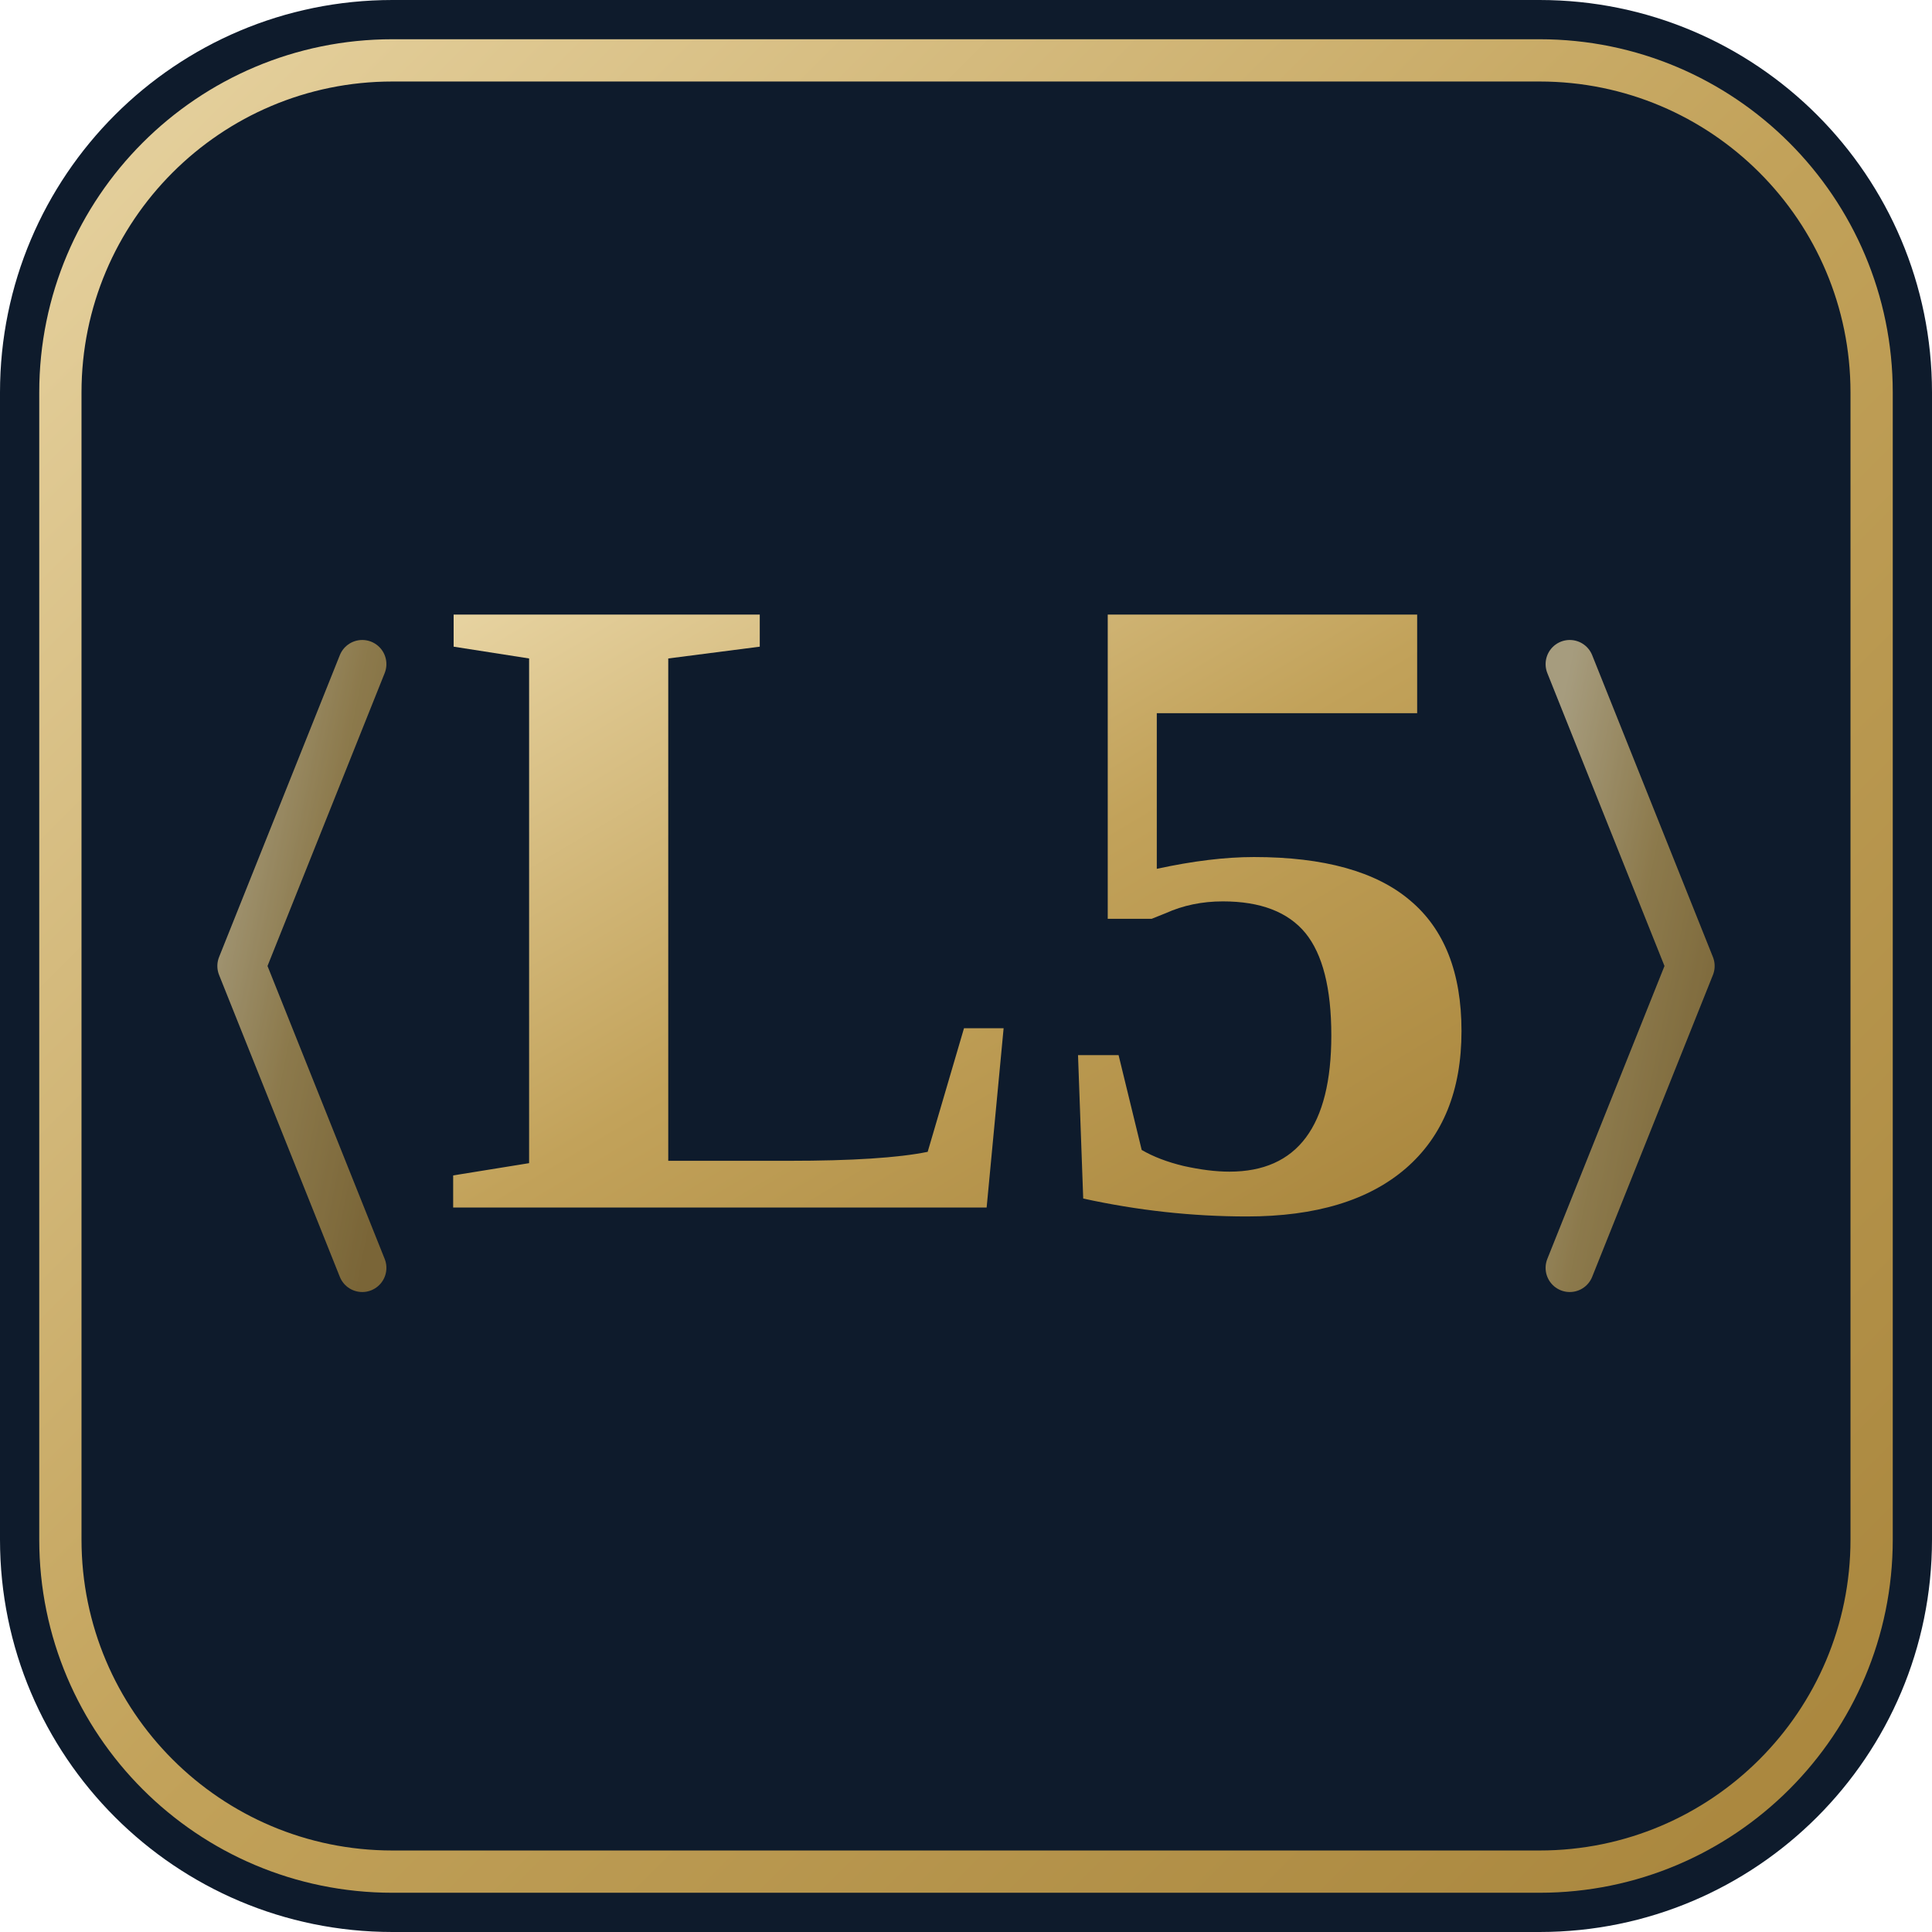
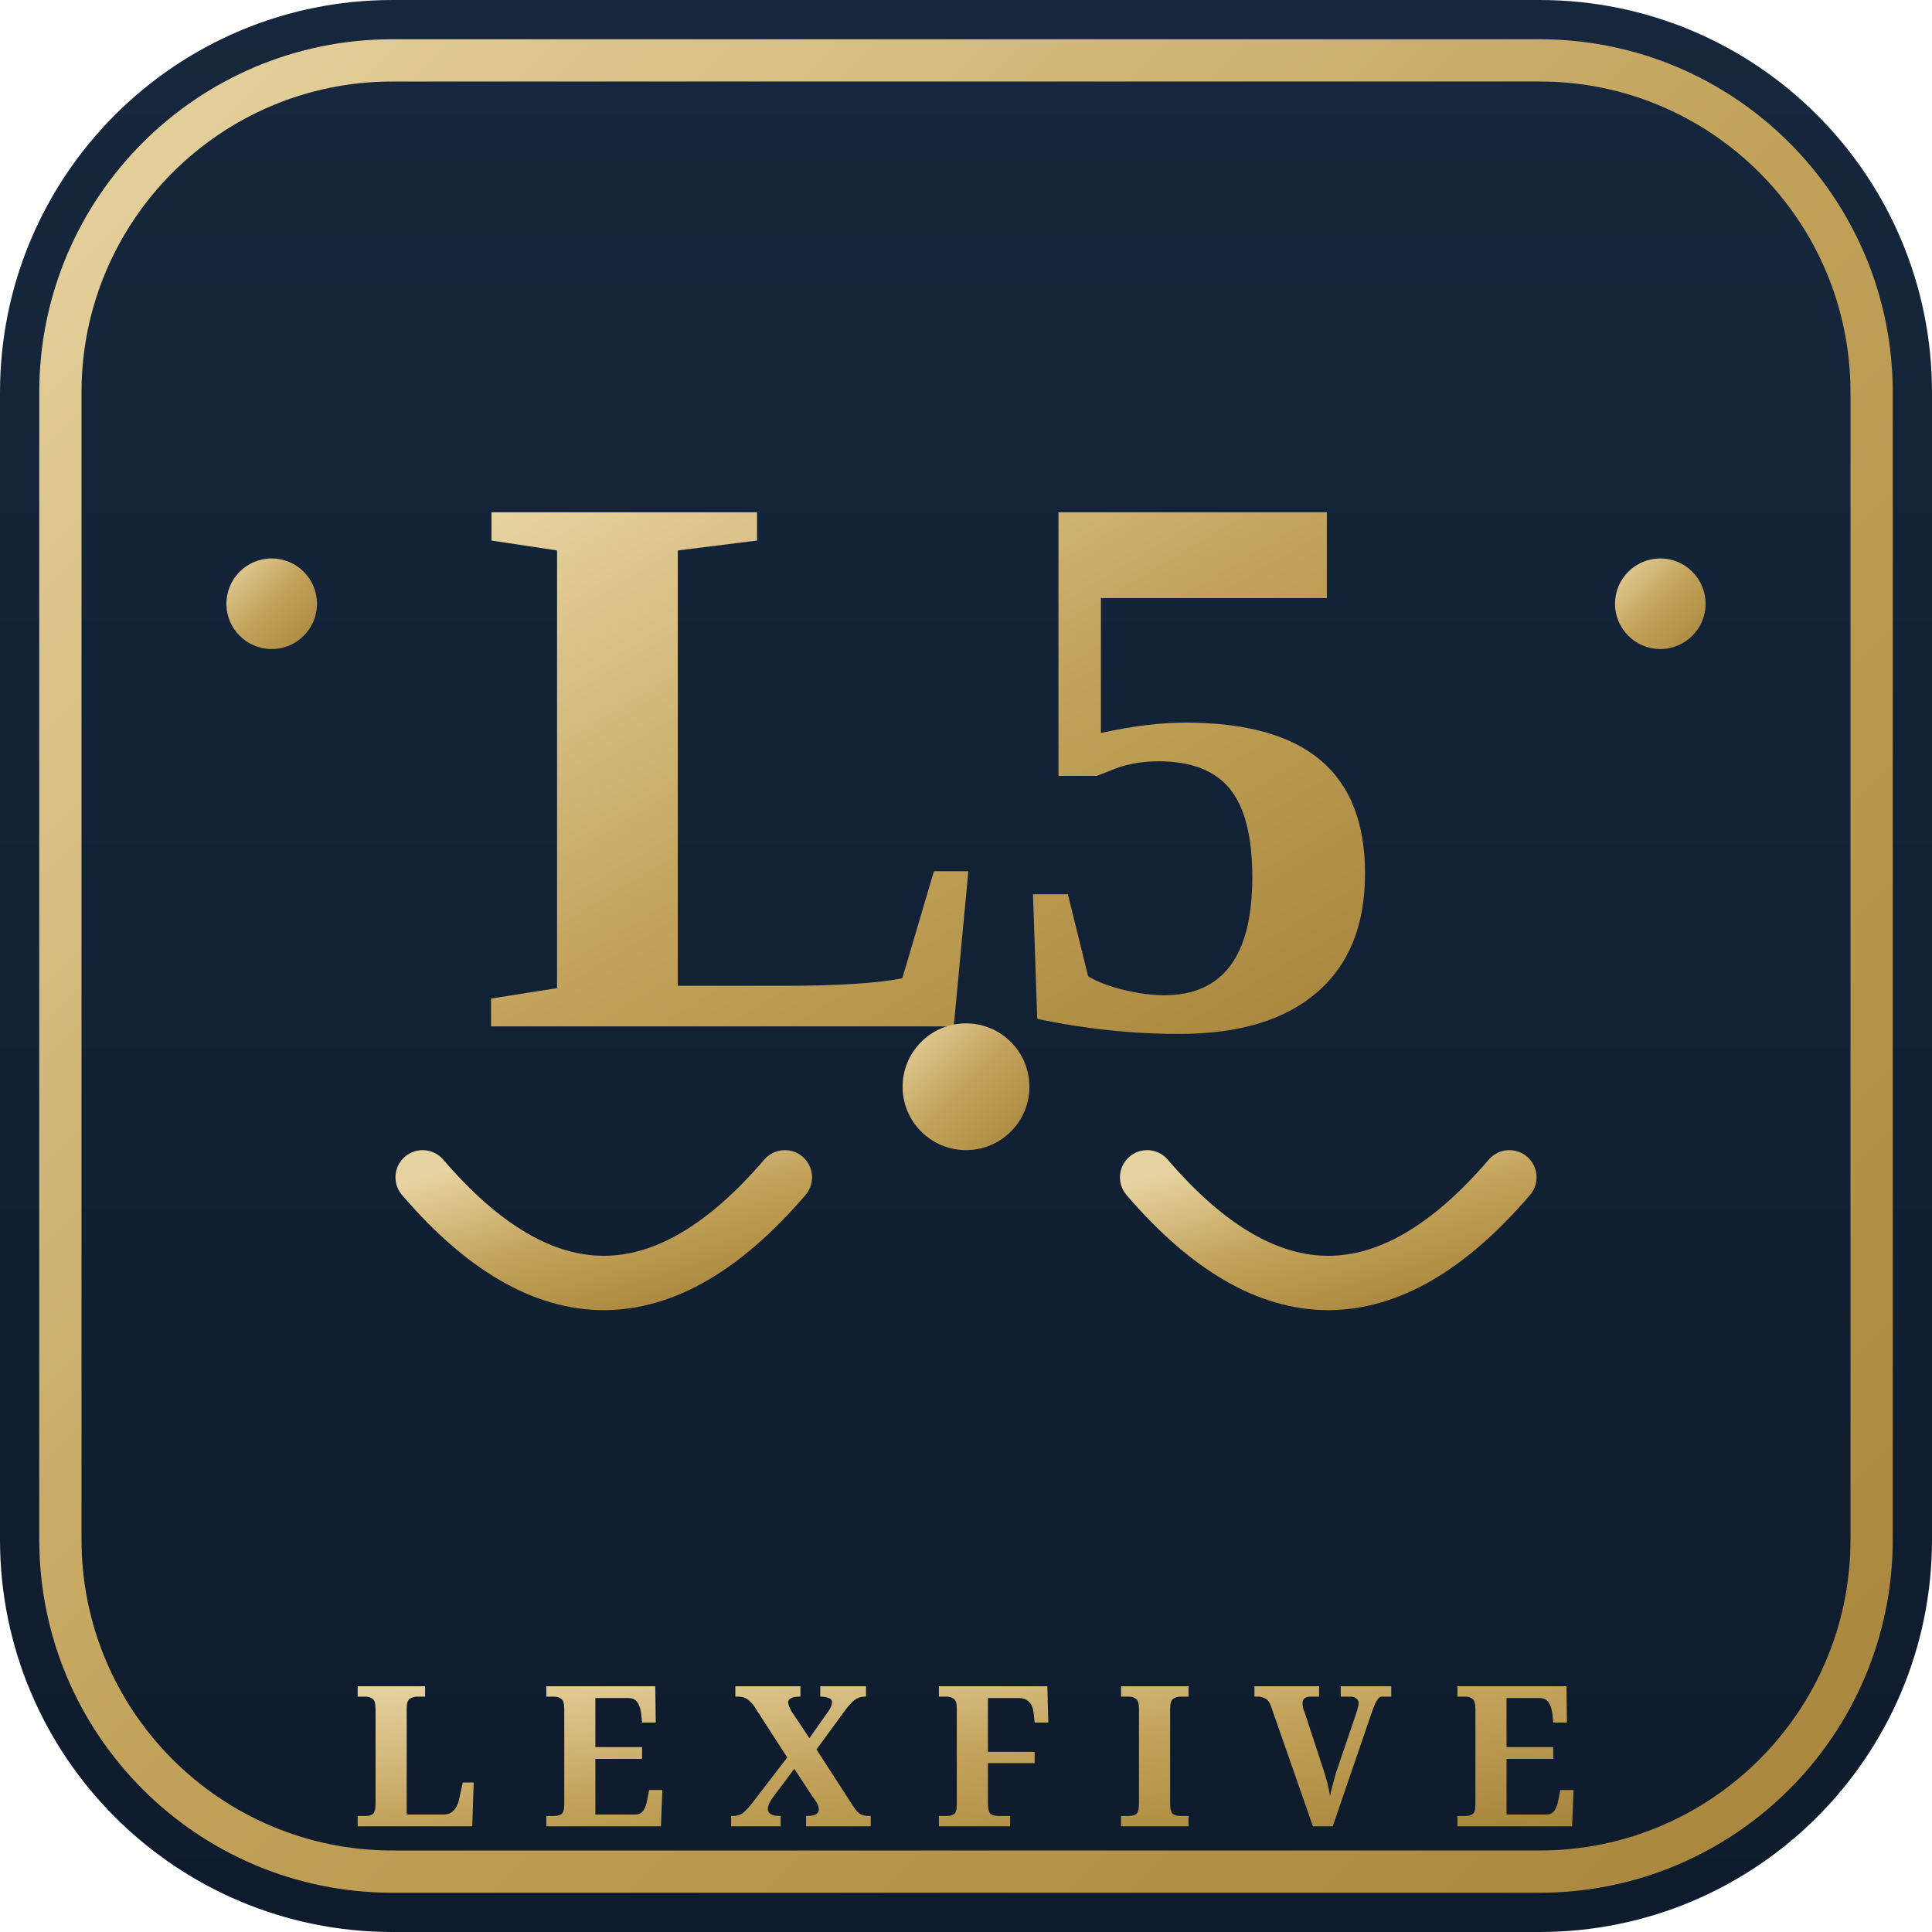
<svg xmlns="http://www.w3.org/2000/svg" viewBox="0 0 64 64" role="img" aria-label="LexFive opción 2">
  <defs>
-     <linearGradient id="g2gold" x1="0" y1="0" x2="1" y2="1">
+     <linearGradient id="o2bg" x1="0" y1="0" x2="0" y2="1">
+       <stop offset="0" stop-color="#16273d" />
+       <stop offset="1" stop-color="#0e1b2c" />
+     </linearGradient>
+     <linearGradient id="o2gold" x1="0" y1="0" x2="1" y2="1">
      <stop offset="0" stop-color="#e7d3a1" />
      <stop offset="0.5" stop-color="#c2a25a" />
      <stop offset="1" stop-color="#a8853c" />
    </linearGradient>
  </defs>
-   <rect width="64" height="64" rx="13" fill="#0e1b2c" />
-   <rect x="2" y="2" width="60" height="60" rx="11" fill="none" stroke="url(#g2gold)" stroke-width="1.4" />
-   <text x="32" y="40" text-anchor="middle" font-family="Georgia, 'Times New Roman', serif" font-size="30" font-weight="700" fill="url(#g2gold)">L5</text>
-   <path d="M18 48 L46 48" stroke="url(#g2gold)" stroke-width="2.4" stroke-linecap="round" />
-   <g fill="none" stroke="url(#g2gold)" stroke-width="1.6" stroke-linecap="round" stroke-linejoin="round" opacity="0.7">
-     <path d="M12 22 L8 32 L12 42" />
-     <path d="M52 22 L56 32 L52 42" />
+   <rect width="64" height="64" rx="13" fill="url(#o2bg)" />
+   <rect x="2" y="2" width="60" height="60" rx="11" fill="none" stroke="url(#o2gold)" stroke-width="1.4" />
+   <text x="31" y="34" text-anchor="middle" font-family="Georgia, 'Times New Roman', serif" font-size="26" font-weight="700" fill="url(#o2gold)">L5</text>
+   <g fill="none" stroke="url(#o2gold)" stroke-linecap="round" stroke-linejoin="round">
+     <path d="M32 36 L32 47" stroke-width="2.4" />
+     <path d="M20 39 L44 39" stroke-width="2.4" />
+     <path d="M14 39 Q20 46 26 39" stroke-width="1.8" />
+     <path d="M38 39 Q44 46 50 39" stroke-width="1.8" />
+     <path d="M26 47 L38 47" stroke-width="2.8" />
  </g>
+   <circle cx="32" cy="36" r="2.1" fill="url(#o2gold)" />
+   <g fill="url(#o2gold)">
+     <circle cx="9" cy="20" r="1.5" />
+     <circle cx="55" cy="20" r="1.5" />
+   </g>
+   <g stroke="url(#o2gold)" stroke-width="1" opacity="0.6">
+     <path d="M9 20 L15 20 M55 20 L49 20" />
+   </g>
+   <text x="32" y="60.5" text-anchor="middle" font-family="Georgia, serif" font-size="6.5" font-weight="700" letter-spacing="2" fill="url(#o2gold)">LEXFIVE</text>
</svg>
